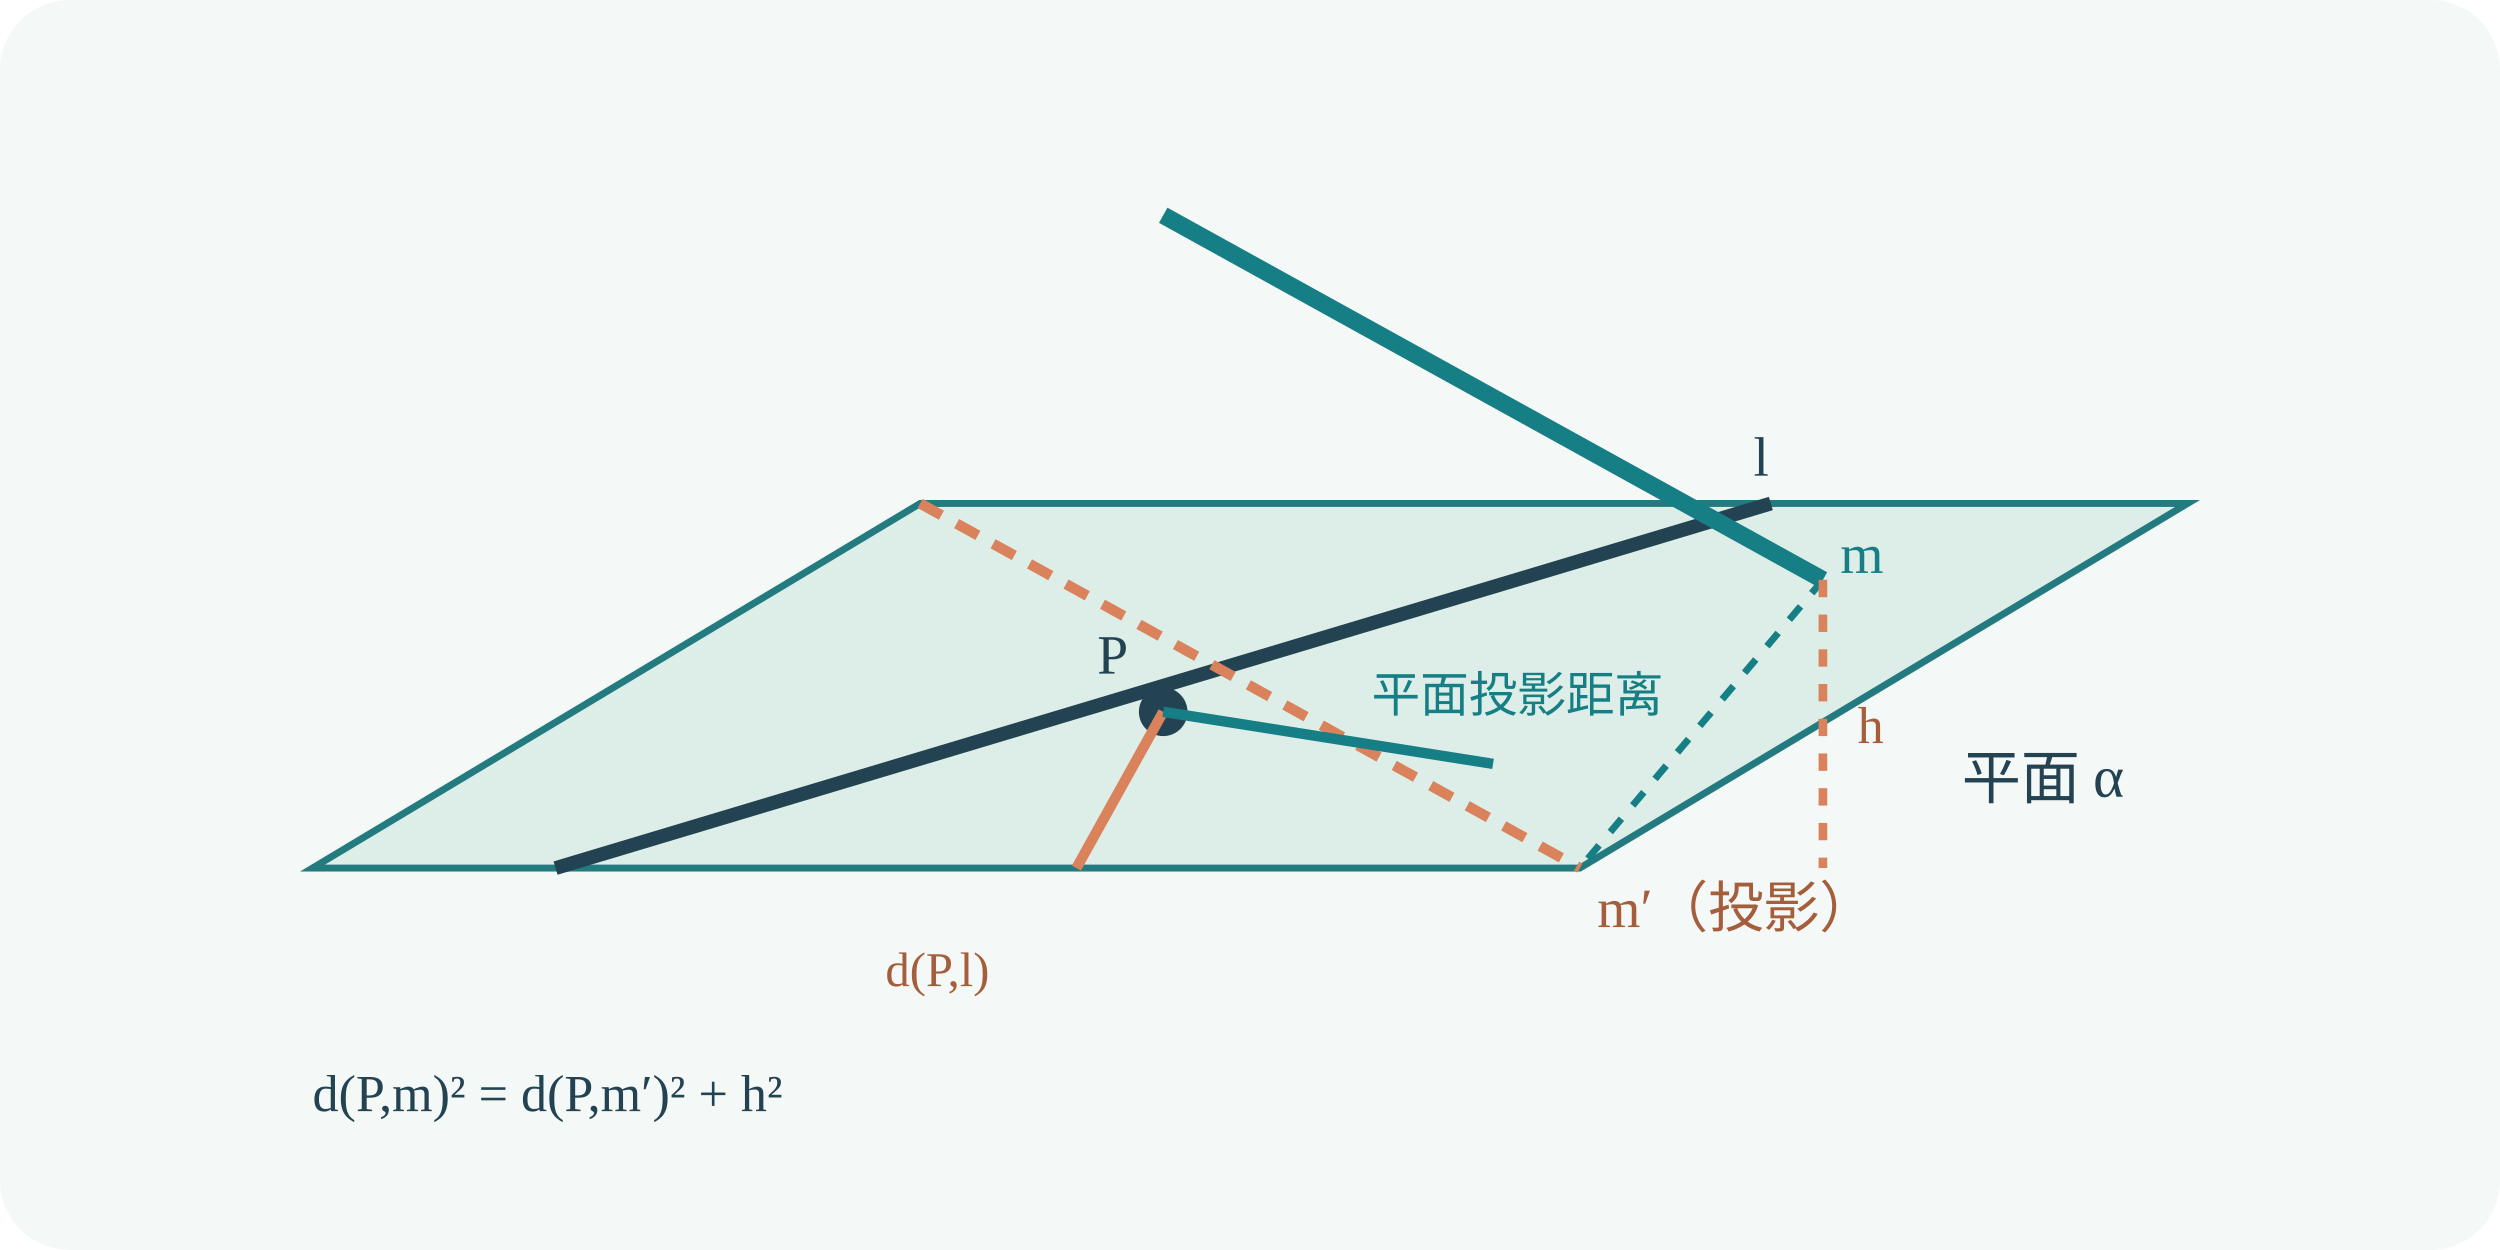
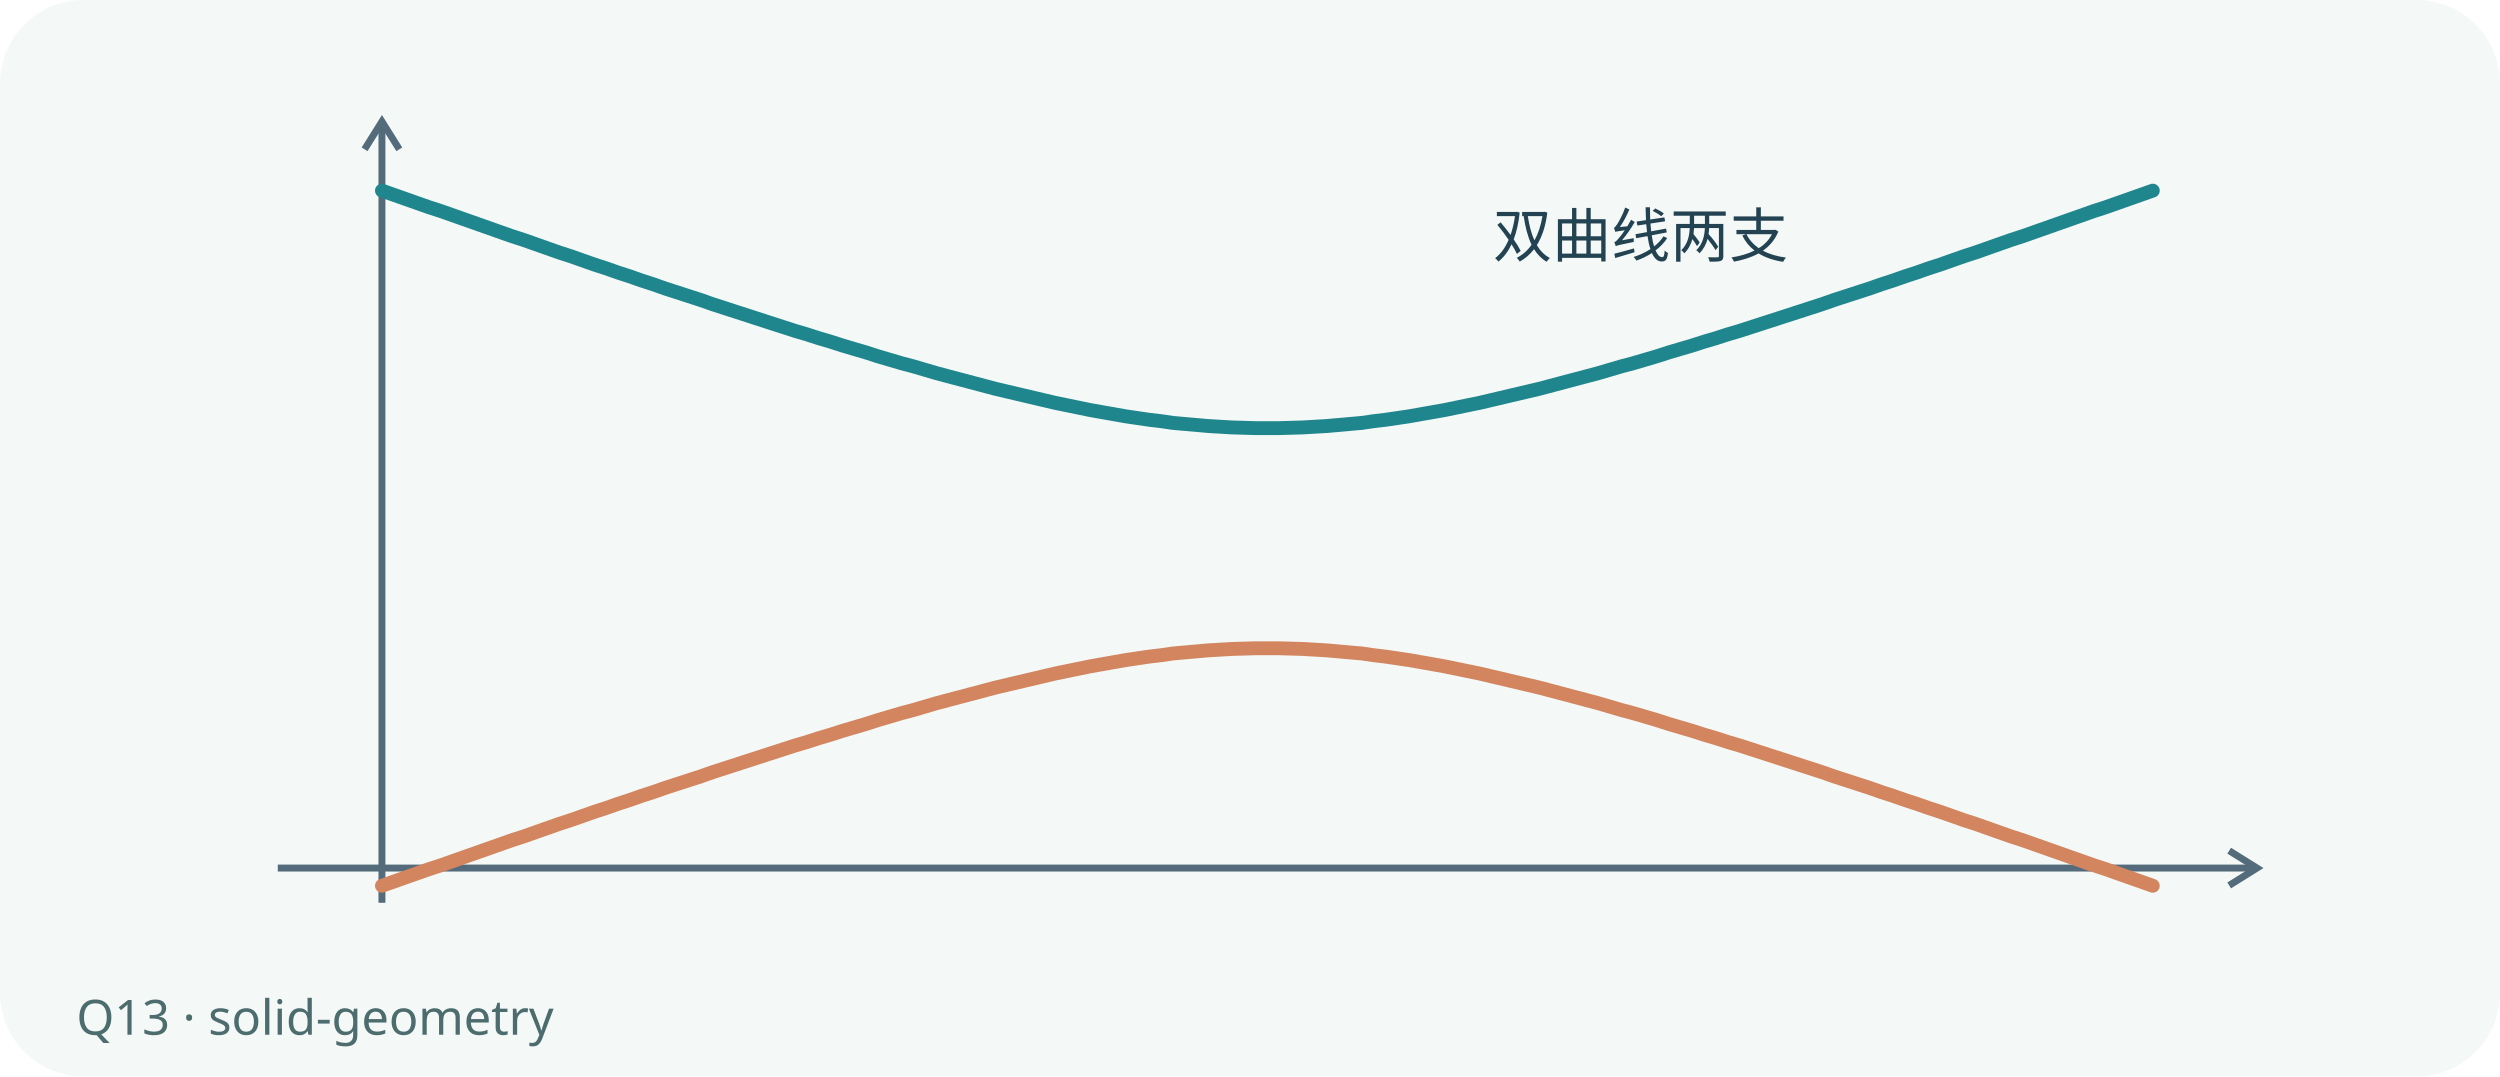
- <svg xmlns="http://www.w3.org/2000/svg" viewBox="0 0 720 360" role="img" aria-labelledby="q13t q13d">
-   <rect width="720" height="360" rx="20" fill="#f4f9f7" />
-   <polygon points="90,250 455,250 630,145 265,145" fill="#dceee7" stroke="#237b80" stroke-width="2" />
-   <text x="565" y="230" fill="#234352" font-size="17">平面 α</text>
-   <path d="M160 250L510 145" stroke="#234352" stroke-width="4" />
-   <text x="505" y="137" fill="#234352" font-size="16">l</text>
-   <path d="M265 145L455 250" stroke="#d9825c" stroke-width="3" stroke-dasharray="7 5" />
-   <text x="460" y="267" fill="#a45e3c" font-size="16">m′（投影）</text>
-   <path d="M335 62L525 167" stroke="#167e85" stroke-width="5" />
-   <text x="530" y="165" fill="#167e85" font-size="16">m</text>
-   <path d="M525 167L455 250" stroke="#167e85" stroke-width="2" stroke-dasharray="5 5" />
-   <path d="M525 167L525 250" stroke="#d9825c" stroke-width="2.5" stroke-dasharray="5 5" />
-   <text x="535" y="214" fill="#a45e3c" font-size="15">h</text>
-   <circle cx="335" cy="205" r="7" fill="#234352" />
-   <text x="316" y="194" fill="#234352" font-size="16">P</text>
-   <path d="M335 205L310 250" stroke="#d9825c" stroke-width="3" />
-   <path d="M335 205L430 220" stroke="#167e85" stroke-width="3" />
-   <text x="255" y="284" fill="#a45e3c" font-size="14">d(P,l)</text>
-   <text x="395" y="205" fill="#167e85" font-size="14">平面投影距离</text>
-   <text x="90" y="320" fill="#234352" font-size="15">d(P,m)² = d(P,m′)² + h²</text>
+ <svg xmlns="http://www.w3.org/2000/svg" viewBox="0 0 720 310" role="img" aria-label="平面内直线距离与空间斜线距离相等形成双曲线两支">
+   <rect x="0" y="0" width="720" height="310" rx="24" fill="#f4f9f7" />
+   <path d="M80 250H650M110 260V35" stroke="#536b7b" stroke-width="2" />
+   <path d="m642 245 8 5-8 5 M105 43l5-8 5 8" fill="none" stroke="#536b7b" stroke-width="2" />
+   <path d="M110.0 54.9L113.4 56.1L116.8 57.3L120.2 58.5L123.6 59.7L127.0 60.8L130.4 62.0L133.8 63.2L137.2 64.4L140.6 65.6L144.0 66.8L147.4 68.0L150.8 69.1L154.2 70.3L157.6 71.5L161.0 72.7L164.4 73.8L167.8 75.0L171.2 76.2L174.6 77.3L178.0 78.5L181.4 79.6L184.8 80.8L188.2 81.9L191.6 83.1L195.0 84.2L198.4 85.3L201.8 86.4L205.2 87.6L208.6 88.7L212.0 89.8L215.4 90.9L218.8 92.0L222.2 93.1L225.6 94.2L229.0 95.3L232.4 96.3L235.8 97.4L239.2 98.4L242.6 99.5L246.0 100.5L249.4 101.5L252.8 102.6L256.2 103.6L259.6 104.6L263.0 105.5L266.4 106.5L269.8 107.5L273.2 108.4L276.6 109.3L280.0 110.2L283.4 111.1L286.8 112.0L290.2 112.8L293.6 113.6L297.0 114.4L300.4 115.2L303.8 116.0L307.2 116.7L310.6 117.4L314.0 118.1L317.4 118.7L320.8 119.3L324.2 119.9L327.6 120.4L331.0 120.9L334.4 121.3L337.8 121.8L341.2 122.1L344.6 122.4L348.0 122.7L351.4 122.9L354.8 123.1L358.2 123.2L361.6 123.3L365.0 123.3L368.4 123.3L371.8 123.2L375.2 123.1L378.6 122.9L382.0 122.7L385.4 122.4L388.8 122.1L392.2 121.8L395.6 121.3L399.0 120.9L402.4 120.4L405.8 119.9L409.2 119.3L412.6 118.7L416.0 118.1L419.4 117.4L422.8 116.7L426.2 116.0L429.6 115.2L433.0 114.4L436.4 113.6L439.8 112.8L443.2 112.0L446.6 111.1L450.0 110.2L453.4 109.3L456.8 108.4L460.2 107.5L463.6 106.5L467.0 105.5L470.4 104.6L473.8 103.6L477.2 102.6L480.6 101.5L484.0 100.5L487.4 99.5L490.8 98.4L494.2 97.4L497.6 96.3L501.0 95.3L504.4 94.2L507.8 93.1L511.2 92.0L514.6 90.9L518.0 89.8L521.4 88.7L524.8 87.6L528.2 86.4L531.6 85.3L535.0 84.2L538.4 83.1L541.8 81.9L545.2 80.8L548.6 79.6L552.0 78.5L555.4 77.3L558.8 76.2L562.2 75.0L565.6 73.8L569.0 72.7L572.4 71.5L575.8 70.3L579.2 69.1L582.6 68.0L586.0 66.8L589.4 65.6L592.8 64.4L596.2 63.2L599.6 62.0L603.0 60.8L606.4 59.7L609.8 58.5L613.2 57.3L616.6 56.1L620.0 54.9" fill="none" stroke="#1f868d" stroke-width="4" stroke-linecap="round" />
+   <path d="M110.0 255.1L113.4 253.9L116.8 252.7L120.2 251.5L123.6 250.3L127.0 249.2L130.4 248.0L133.8 246.8L137.2 245.6L140.6 244.4L144.0 243.2L147.4 242.0L150.8 240.9L154.2 239.7L157.6 238.5L161.0 237.3L164.4 236.2L167.8 235.0L171.2 233.8L174.6 232.7L178.0 231.5L181.4 230.4L184.8 229.2L188.2 228.1L191.6 226.9L195.0 225.8L198.4 224.7L201.8 223.6L205.2 222.4L208.6 221.3L212.0 220.2L215.4 219.1L218.8 218.0L222.2 216.9L225.6 215.8L229.0 214.7L232.4 213.7L235.8 212.6L239.2 211.6L242.6 210.5L246.0 209.5L249.4 208.5L252.8 207.4L256.2 206.4L259.6 205.4L263.0 204.5L266.4 203.5L269.8 202.5L273.2 201.6L276.6 200.7L280.0 199.8L283.4 198.9L286.8 198.0L290.2 197.2L293.6 196.4L297.0 195.6L300.4 194.8L303.8 194.0L307.2 193.3L310.6 192.6L314.0 191.9L317.4 191.3L320.8 190.7L324.2 190.1L327.6 189.6L331.0 189.1L334.4 188.7L337.8 188.2L341.2 187.9L344.6 187.6L348.0 187.3L351.4 187.1L354.8 186.9L358.2 186.8L361.6 186.7L365.0 186.7L368.4 186.7L371.8 186.8L375.2 186.9L378.6 187.1L382.0 187.3L385.4 187.6L388.8 187.9L392.2 188.2L395.6 188.7L399.0 189.1L402.4 189.6L405.8 190.1L409.2 190.7L412.6 191.3L416.0 191.9L419.4 192.6L422.8 193.3L426.2 194.0L429.6 194.8L433.0 195.6L436.4 196.4L439.8 197.2L443.2 198.0L446.6 198.9L450.0 199.8L453.4 200.7L456.8 201.6L460.2 202.5L463.6 203.5L467.0 204.5L470.4 205.4L473.8 206.4L477.2 207.4L480.6 208.5L484.0 209.5L487.4 210.5L490.8 211.6L494.2 212.6L497.6 213.7L501.0 214.7L504.4 215.8L507.8 216.9L511.2 218.0L514.6 219.1L518.0 220.2L521.4 221.3L524.8 222.4L528.2 223.6L531.6 224.7L535.0 225.8L538.4 226.9L541.8 228.1L545.2 229.2L548.6 230.4L552.0 231.5L555.4 232.7L558.8 233.8L562.2 235.0L565.6 236.2L569.0 237.3L572.4 238.5L575.8 239.7L579.2 240.9L582.6 242.0L586.0 243.2L589.4 244.4L592.8 245.6L596.2 246.8L599.6 248.0L603.0 249.2L606.4 250.3L609.8 251.5L613.2 252.7L616.6 253.9L620.0 255.1" fill="none" stroke="#d3855f" stroke-width="4" stroke-linecap="round" />
+   <text x="430" y="74" fill="#234352" font-size="17" font-family="system-ui, sans-serif">双曲线两支</text>
+   <text x="22" y="298" fill="#4d6c6e" font-size="14" font-family="system-ui,sans-serif">Q13 · solid-geometry</text>
</svg>
